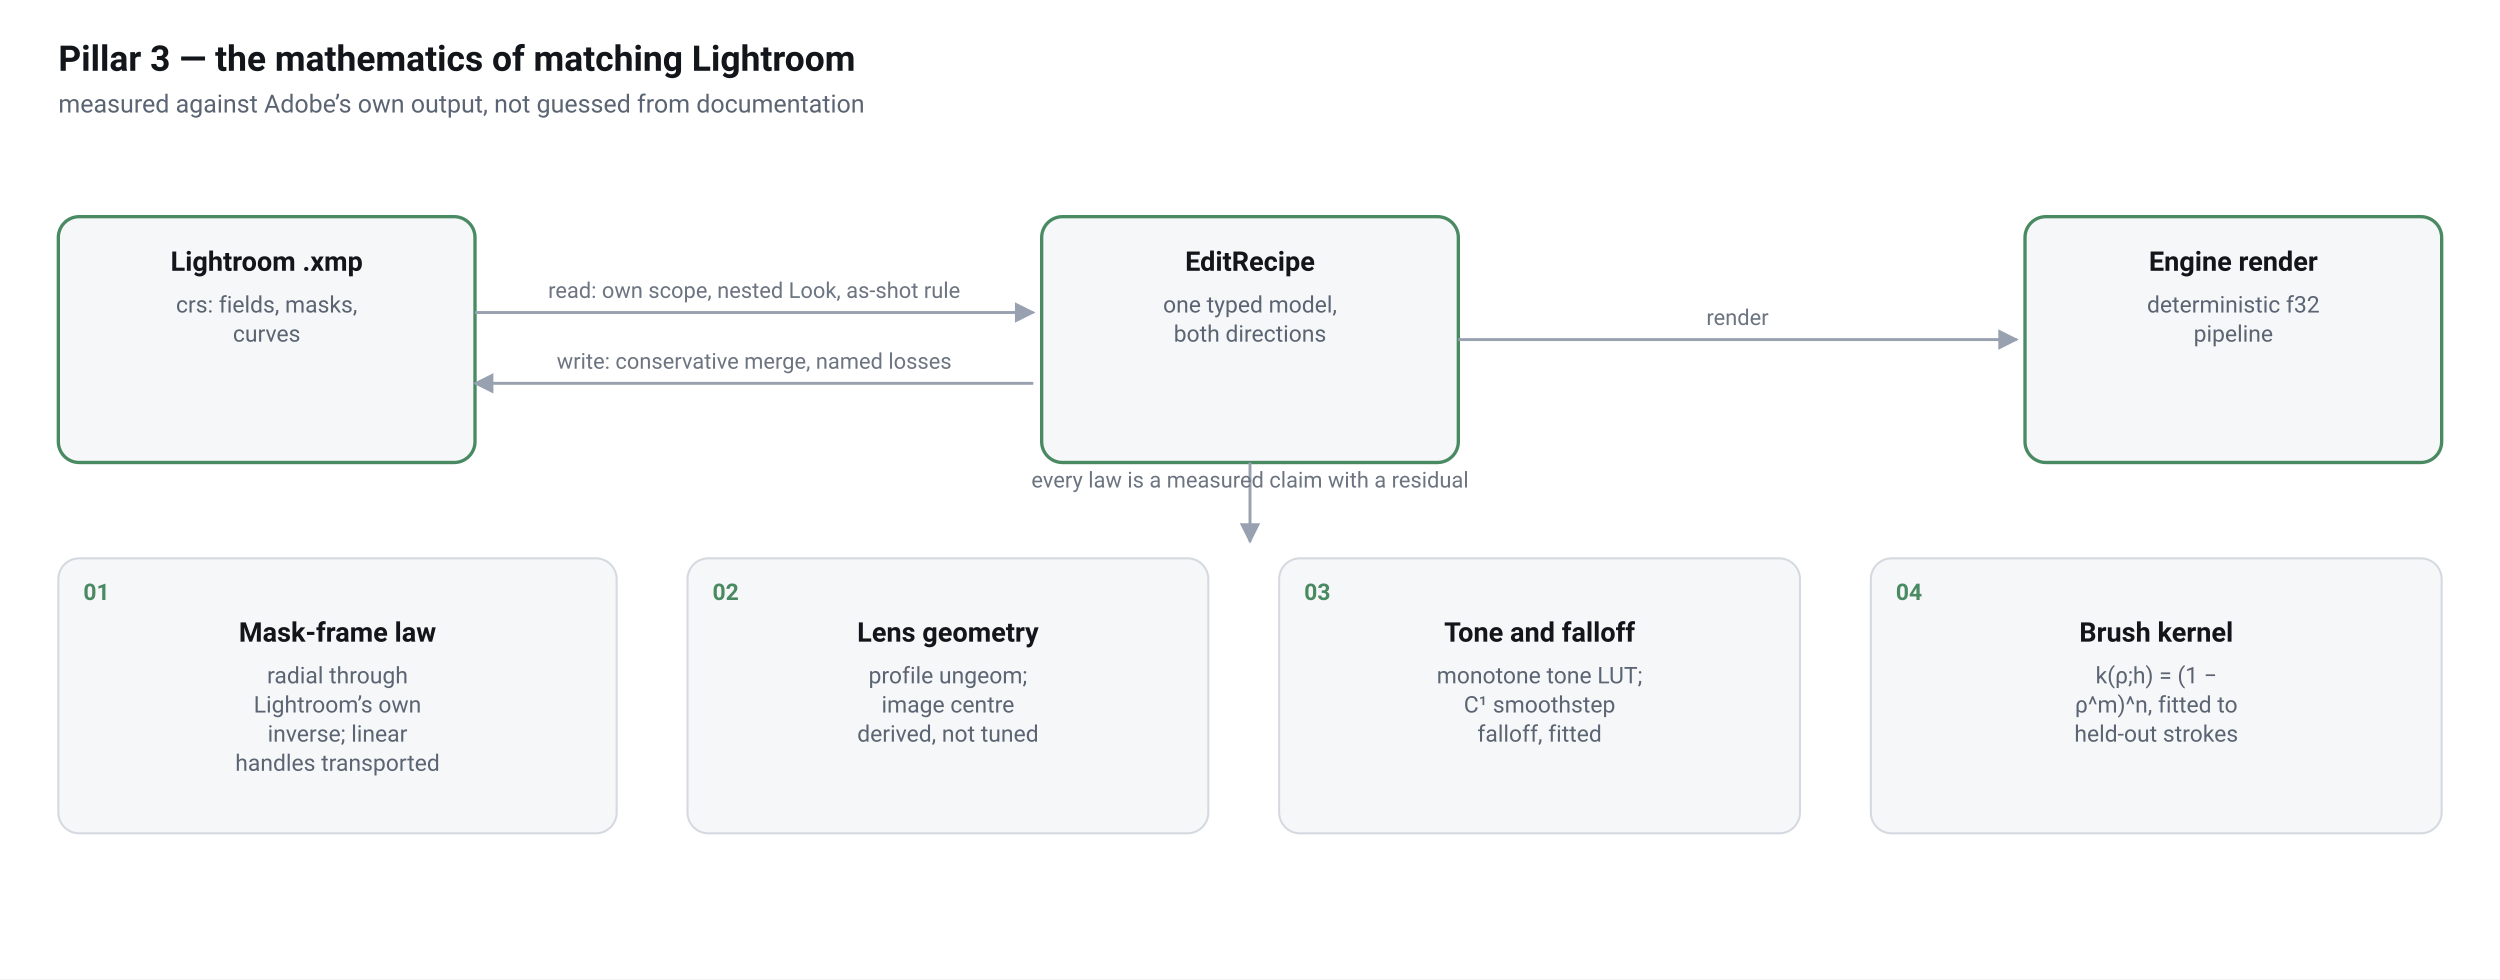
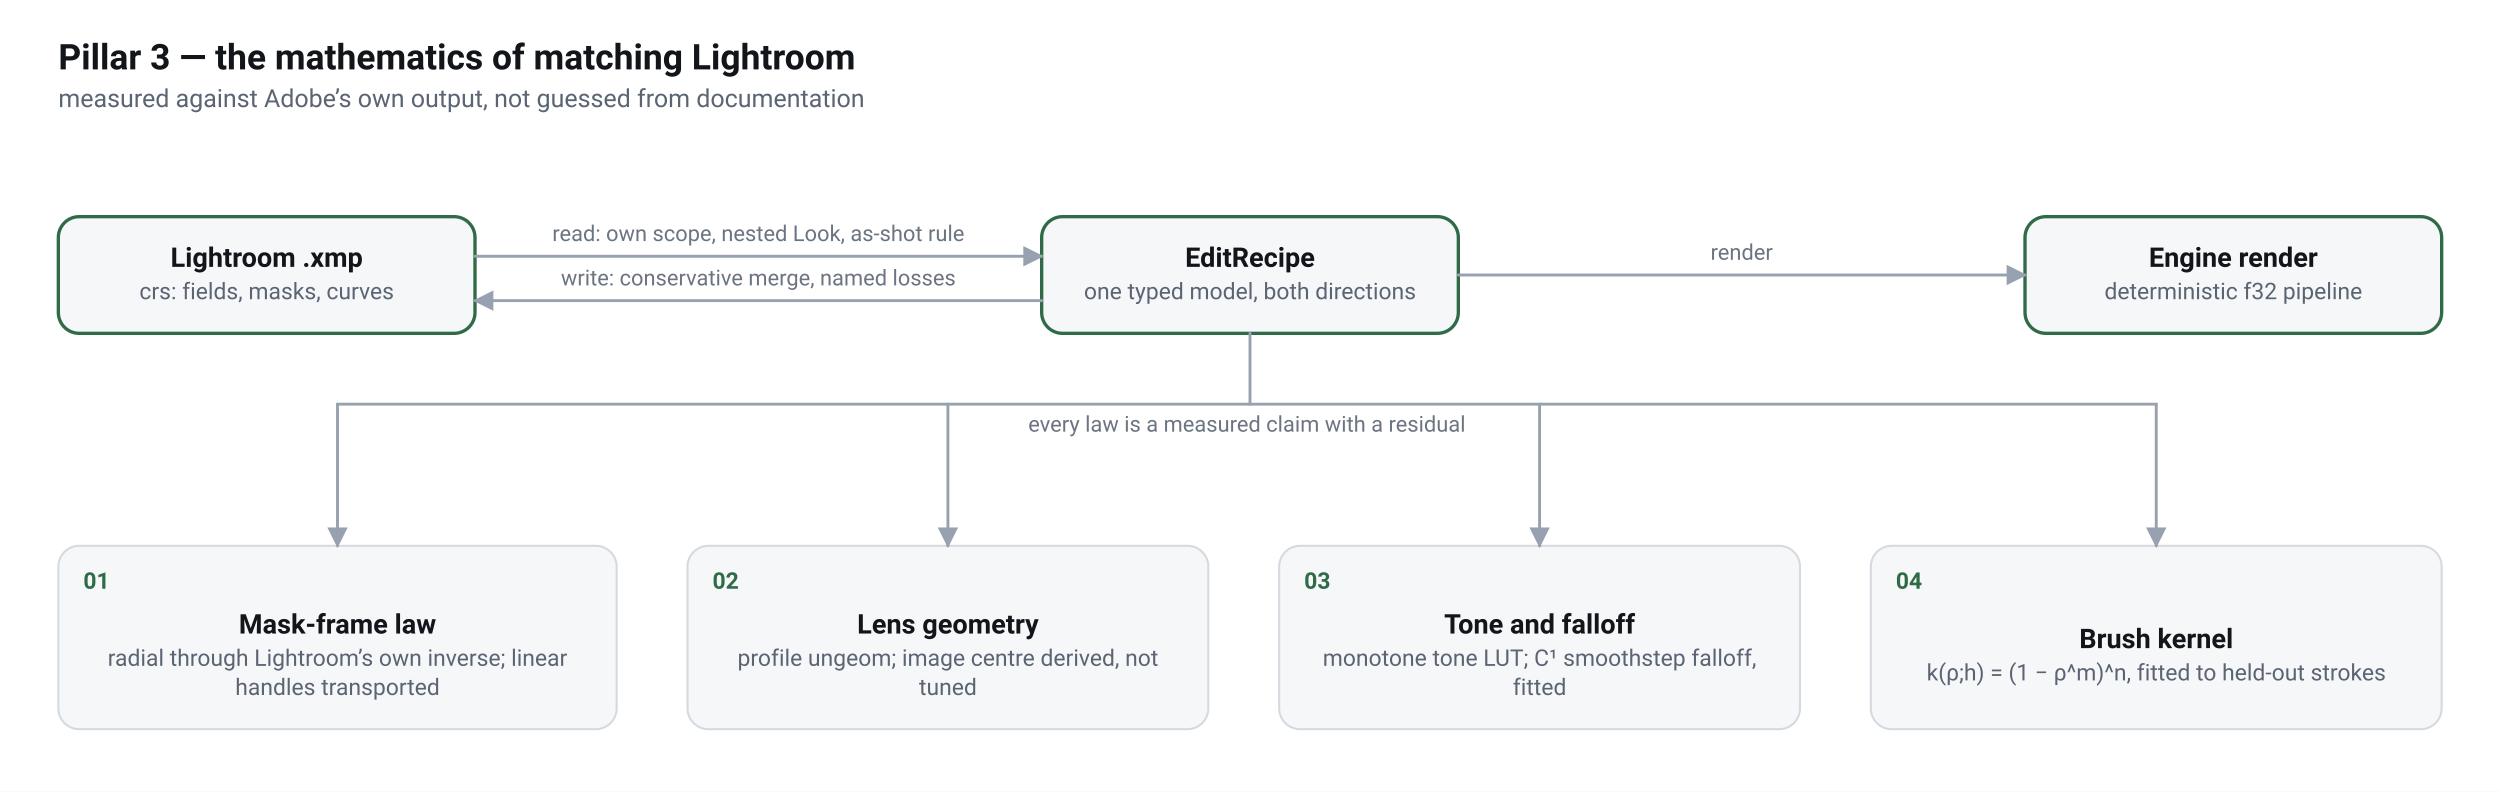
- <svg xmlns="http://www.w3.org/2000/svg" viewBox="0 0 1200 470" width="1200" height="470" role="img" aria-label="Pillar 3: .xmp and the recipe read and write both ways into the engine, over four measured laws — mask frames, lens geometry, tone and falloff, and the brush kernel">
+ <svg xmlns="http://www.w3.org/2000/svg" viewBox="0 0 1200 380" width="1200" height="380" role="img" aria-labelledby="dg-title-pillar-lightroom-math" preserveAspectRatio="xMidYMid meet">
  <defs>
-     <marker id="a" viewBox="0 0 10 10" refX="9" refY="5" markerWidth="7" markerHeight="7" orient="auto-start-reverse">
+     <marker id="dg-pillar-lightroom-math-arrow" viewBox="0 0 10 10" refX="9" refY="5" markerWidth="7" markerHeight="7" orient="auto-start-reverse">
      <path d="M 0 0 L 10 5 L 0 10 z" fill="#98a1af" />
    </marker>
  </defs>
-   <rect width="1200" height="470" fill="#ffffff" />
-   <text x="28" y="34" font-family="-apple-system, BlinkMacSystemFont, 'Segoe UI', Roboto, 'Helvetica Neue', Arial, sans-serif" font-size="17" font-weight="700" fill="#12151a">Pillar 3 — the mathematics of matching Lightroom</text>
-   <text x="28" y="54" font-family="-apple-system, BlinkMacSystemFont, 'Segoe UI', Roboto, 'Helvetica Neue', Arial, sans-serif" font-size="12" fill="#5b6472">measured against Adobe’s own output, not guessed from documentation</text>
-   <rect x="28" y="104" width="200" height="118" rx="10" fill="#f6f7f9" stroke="#4a8a63" stroke-width="1.6" />
-   <text x="128.0" y="130" text-anchor="middle" font-family="-apple-system, BlinkMacSystemFont, 'Segoe UI', Roboto, 'Helvetica Neue', Arial, sans-serif" font-size="13" font-weight="600" fill="#12151a">Lightroom .xmp</text>
-   <text x="128.0" y="150" text-anchor="middle" font-family="-apple-system, BlinkMacSystemFont, 'Segoe UI', Roboto, 'Helvetica Neue', Arial, sans-serif" font-size="11" fill="#5b6472">crs: fields, masks,</text>
-   <text x="128.0" y="164" text-anchor="middle" font-family="-apple-system, BlinkMacSystemFont, 'Segoe UI', Roboto, 'Helvetica Neue', Arial, sans-serif" font-size="11" fill="#5b6472">curves</text>
-   <rect x="500" y="104" width="200" height="118" rx="10" fill="#f6f7f9" stroke="#4a8a63" stroke-width="1.6" />
-   <text x="600.0" y="130" text-anchor="middle" font-family="-apple-system, BlinkMacSystemFont, 'Segoe UI', Roboto, 'Helvetica Neue', Arial, sans-serif" font-size="13" font-weight="600" fill="#12151a">EditRecipe</text>
-   <text x="600.0" y="150" text-anchor="middle" font-family="-apple-system, BlinkMacSystemFont, 'Segoe UI', Roboto, 'Helvetica Neue', Arial, sans-serif" font-size="11" fill="#5b6472">one typed model,</text>
-   <text x="600.0" y="164" text-anchor="middle" font-family="-apple-system, BlinkMacSystemFont, 'Segoe UI', Roboto, 'Helvetica Neue', Arial, sans-serif" font-size="11" fill="#5b6472">both directions</text>
-   <rect x="972" y="104" width="200" height="118" rx="10" fill="#f6f7f9" stroke="#4a8a63" stroke-width="1.6" />
-   <text x="1072.0" y="130" text-anchor="middle" font-family="-apple-system, BlinkMacSystemFont, 'Segoe UI', Roboto, 'Helvetica Neue', Arial, sans-serif" font-size="13" font-weight="600" fill="#12151a">Engine render</text>
-   <text x="1072.0" y="150" text-anchor="middle" font-family="-apple-system, BlinkMacSystemFont, 'Segoe UI', Roboto, 'Helvetica Neue', Arial, sans-serif" font-size="11" fill="#5b6472">deterministic f32</text>
-   <text x="1072.0" y="164" text-anchor="middle" font-family="-apple-system, BlinkMacSystemFont, 'Segoe UI', Roboto, 'Helvetica Neue', Arial, sans-serif" font-size="11" fill="#5b6472">pipeline</text>
-   <line x1="228" y1="150" x2="496" y2="150" stroke="#98a1af" stroke-width="1.4" marker-end="url(#a)" />
-   <text x="362.0" y="143.0" text-anchor="middle" font-family="-apple-system, BlinkMacSystemFont, 'Segoe UI', Roboto, 'Helvetica Neue', Arial, sans-serif" font-size="10.5" fill="#6b7480">read: own scope, nested Look, as-shot rule</text>
-   <line x1="496" y1="184" x2="228" y2="184" stroke="#98a1af" stroke-width="1.4" marker-end="url(#a)" />
-   <text x="362.0" y="177.0" text-anchor="middle" font-family="-apple-system, BlinkMacSystemFont, 'Segoe UI', Roboto, 'Helvetica Neue', Arial, sans-serif" font-size="10.5" fill="#6b7480">write: conservative merge, named losses</text>
-   <line x1="700" y1="163" x2="968" y2="163" stroke="#98a1af" stroke-width="1.4" marker-end="url(#a)" />
-   <text x="834.0" y="156.0" text-anchor="middle" font-family="-apple-system, BlinkMacSystemFont, 'Segoe UI', Roboto, 'Helvetica Neue', Arial, sans-serif" font-size="10.5" fill="#6b7480">render</text>
-   <rect x="28" y="268" width="268" height="132" rx="10" fill="#f6f7f9" stroke="#d5d9e0" stroke-width="1.0" />
-   <text x="40" y="288" font-family="-apple-system, BlinkMacSystemFont, 'Segoe UI', Roboto, 'Helvetica Neue', Arial, sans-serif" font-size="11" font-weight="700" fill="#4a8a63">01</text>
-   <text x="162.0" y="308" text-anchor="middle" font-family="-apple-system, BlinkMacSystemFont, 'Segoe UI', Roboto, 'Helvetica Neue', Arial, sans-serif" font-size="13" font-weight="600" fill="#12151a">Mask-frame law</text>
-   <text x="162.0" y="328" text-anchor="middle" font-family="-apple-system, BlinkMacSystemFont, 'Segoe UI', Roboto, 'Helvetica Neue', Arial, sans-serif" font-size="11" fill="#5b6472">radial through</text>
-   <text x="162.0" y="342" text-anchor="middle" font-family="-apple-system, BlinkMacSystemFont, 'Segoe UI', Roboto, 'Helvetica Neue', Arial, sans-serif" font-size="11" fill="#5b6472">Lightroom’s own</text>
-   <text x="162.0" y="356" text-anchor="middle" font-family="-apple-system, BlinkMacSystemFont, 'Segoe UI', Roboto, 'Helvetica Neue', Arial, sans-serif" font-size="11" fill="#5b6472">inverse; linear</text>
-   <text x="162.0" y="370" text-anchor="middle" font-family="-apple-system, BlinkMacSystemFont, 'Segoe UI', Roboto, 'Helvetica Neue', Arial, sans-serif" font-size="11" fill="#5b6472">handles transported</text>
-   <rect x="330" y="268" width="250" height="132" rx="10" fill="#f6f7f9" stroke="#d5d9e0" stroke-width="1.0" />
-   <text x="342" y="288" font-family="-apple-system, BlinkMacSystemFont, 'Segoe UI', Roboto, 'Helvetica Neue', Arial, sans-serif" font-size="11" font-weight="700" fill="#4a8a63">02</text>
-   <text x="455.0" y="308" text-anchor="middle" font-family="-apple-system, BlinkMacSystemFont, 'Segoe UI', Roboto, 'Helvetica Neue', Arial, sans-serif" font-size="13" font-weight="600" fill="#12151a">Lens geometry</text>
-   <text x="455.0" y="328" text-anchor="middle" font-family="-apple-system, BlinkMacSystemFont, 'Segoe UI', Roboto, 'Helvetica Neue', Arial, sans-serif" font-size="11" fill="#5b6472">profile ungeom;</text>
-   <text x="455.0" y="342" text-anchor="middle" font-family="-apple-system, BlinkMacSystemFont, 'Segoe UI', Roboto, 'Helvetica Neue', Arial, sans-serif" font-size="11" fill="#5b6472">image centre</text>
-   <text x="455.0" y="356" text-anchor="middle" font-family="-apple-system, BlinkMacSystemFont, 'Segoe UI', Roboto, 'Helvetica Neue', Arial, sans-serif" font-size="11" fill="#5b6472">derived, not tuned</text>
-   <rect x="614" y="268" width="250" height="132" rx="10" fill="#f6f7f9" stroke="#d5d9e0" stroke-width="1.0" />
-   <text x="626" y="288" font-family="-apple-system, BlinkMacSystemFont, 'Segoe UI', Roboto, 'Helvetica Neue', Arial, sans-serif" font-size="11" font-weight="700" fill="#4a8a63">03</text>
-   <text x="739.0" y="308" text-anchor="middle" font-family="-apple-system, BlinkMacSystemFont, 'Segoe UI', Roboto, 'Helvetica Neue', Arial, sans-serif" font-size="13" font-weight="600" fill="#12151a">Tone and falloff</text>
-   <text x="739.0" y="328" text-anchor="middle" font-family="-apple-system, BlinkMacSystemFont, 'Segoe UI', Roboto, 'Helvetica Neue', Arial, sans-serif" font-size="11" fill="#5b6472">monotone tone LUT;</text>
-   <text x="739.0" y="342" text-anchor="middle" font-family="-apple-system, BlinkMacSystemFont, 'Segoe UI', Roboto, 'Helvetica Neue', Arial, sans-serif" font-size="11" fill="#5b6472">C¹ smoothstep</text>
-   <text x="739.0" y="356" text-anchor="middle" font-family="-apple-system, BlinkMacSystemFont, 'Segoe UI', Roboto, 'Helvetica Neue', Arial, sans-serif" font-size="11" fill="#5b6472">falloff, fitted</text>
-   <rect x="898" y="268" width="274" height="132" rx="10" fill="#f6f7f9" stroke="#d5d9e0" stroke-width="1.0" />
-   <text x="910" y="288" font-family="-apple-system, BlinkMacSystemFont, 'Segoe UI', Roboto, 'Helvetica Neue', Arial, sans-serif" font-size="11" font-weight="700" fill="#4a8a63">04</text>
-   <text x="1035.0" y="308" text-anchor="middle" font-family="-apple-system, BlinkMacSystemFont, 'Segoe UI', Roboto, 'Helvetica Neue', Arial, sans-serif" font-size="13" font-weight="600" fill="#12151a">Brush kernel</text>
-   <text x="1035.0" y="328" text-anchor="middle" font-family="-apple-system, BlinkMacSystemFont, 'Segoe UI', Roboto, 'Helvetica Neue', Arial, sans-serif" font-size="11" fill="#5b6472">k(ρ;h) = (1 −</text>
-   <text x="1035.0" y="342" text-anchor="middle" font-family="-apple-system, BlinkMacSystemFont, 'Segoe UI', Roboto, 'Helvetica Neue', Arial, sans-serif" font-size="11" fill="#5b6472">ρ^m)^n, fitted to</text>
-   <text x="1035.0" y="356" text-anchor="middle" font-family="-apple-system, BlinkMacSystemFont, 'Segoe UI', Roboto, 'Helvetica Neue', Arial, sans-serif" font-size="11" fill="#5b6472">held-out strokes</text>
-   <line x1="600" y1="222" x2="600" y2="260" stroke="#98a1af" stroke-width="1.4" marker-end="url(#a)" />
-   <text x="600.0" y="234.0" text-anchor="middle" font-family="-apple-system, BlinkMacSystemFont, 'Segoe UI', Roboto, 'Helvetica Neue', Arial, sans-serif" font-size="10.5" fill="#6b7480">every law is a measured claim with a residual</text>
+   <rect width="1200" height="380" rx="0" fill="#ffffff" />
+   <text x="28" y="33.3" text-anchor="start" font-family="-apple-system, BlinkMacSystemFont, 'Segoe UI', Roboto, 'Helvetica Neue', Arial, sans-serif" font-size="17" font-weight="700" fill="#12151a">Pillar 3 — the mathematics of matching Lightroom</text>
+   <text x="28" y="51.4" text-anchor="start" font-family="-apple-system, BlinkMacSystemFont, 'Segoe UI', Roboto, 'Helvetica Neue', Arial, sans-serif" font-size="12" font-weight="400" fill="#5b6472">measured against Adobe’s own output, not guessed from documentation</text>
+   <rect x="28" y="104" width="200" height="56" rx="10" fill="#f6f7f9" stroke="#2f6b47" stroke-width="1.6" />
+   <text x="128" y="128.1" text-anchor="middle" font-family="-apple-system, BlinkMacSystemFont, 'Segoe UI', Roboto, 'Helvetica Neue', Arial, sans-serif" font-size="13" font-weight="600" fill="#12151a">Lightroom .xmp</text>
+   <text x="128" y="143.6" text-anchor="middle" font-family="-apple-system, BlinkMacSystemFont, 'Segoe UI', Roboto, 'Helvetica Neue', Arial, sans-serif" font-size="11" font-weight="400" fill="#5b6472">crs: fields, masks, curves</text>
+   <rect x="500" y="104" width="200" height="56" rx="10" fill="#f6f7f9" stroke="#2f6b47" stroke-width="1.6" />
+   <text x="600" y="128.1" text-anchor="middle" font-family="-apple-system, BlinkMacSystemFont, 'Segoe UI', Roboto, 'Helvetica Neue', Arial, sans-serif" font-size="13" font-weight="600" fill="#12151a">EditRecipe</text>
+   <text x="600" y="143.6" text-anchor="middle" font-family="-apple-system, BlinkMacSystemFont, 'Segoe UI', Roboto, 'Helvetica Neue', Arial, sans-serif" font-size="11" font-weight="400" fill="#5b6472">one typed model, both directions</text>
+   <rect x="972" y="104" width="200" height="56" rx="10" fill="#f6f7f9" stroke="#2f6b47" stroke-width="1.6" />
+   <text x="1072" y="128.1" text-anchor="middle" font-family="-apple-system, BlinkMacSystemFont, 'Segoe UI', Roboto, 'Helvetica Neue', Arial, sans-serif" font-size="13" font-weight="600" fill="#12151a">Engine render</text>
+   <text x="1072" y="143.6" text-anchor="middle" font-family="-apple-system, BlinkMacSystemFont, 'Segoe UI', Roboto, 'Helvetica Neue', Arial, sans-serif" font-size="11" font-weight="400" fill="#5b6472">deterministic f32 pipeline</text>
+   <rect x="28" y="262" width="268" height="88" rx="10" fill="#f6f7f9" stroke="#d5d9e0" stroke-width="1" />
+   <text x="40" y="282.6" text-anchor="start" font-family="-apple-system, BlinkMacSystemFont, 'Segoe UI', Roboto, 'Helvetica Neue', Arial, sans-serif" font-size="11" font-weight="700" fill="#2f6b47">01</text>
+   <text x="162" y="304.1" text-anchor="middle" font-family="-apple-system, BlinkMacSystemFont, 'Segoe UI', Roboto, 'Helvetica Neue', Arial, sans-serif" font-size="13" font-weight="600" fill="#12151a">Mask-frame law</text>
+   <text x="162" y="319.6" text-anchor="middle" font-family="-apple-system, BlinkMacSystemFont, 'Segoe UI', Roboto, 'Helvetica Neue', Arial, sans-serif" font-size="11" font-weight="400" fill="#5b6472">radial through Lightroom’s own inverse; linear</text>
+   <text x="162" y="333.6" text-anchor="middle" font-family="-apple-system, BlinkMacSystemFont, 'Segoe UI', Roboto, 'Helvetica Neue', Arial, sans-serif" font-size="11" font-weight="400" fill="#5b6472">handles transported</text>
+   <rect x="330" y="262" width="250" height="88" rx="10" fill="#f6f7f9" stroke="#d5d9e0" stroke-width="1" />
+   <text x="342" y="282.6" text-anchor="start" font-family="-apple-system, BlinkMacSystemFont, 'Segoe UI', Roboto, 'Helvetica Neue', Arial, sans-serif" font-size="11" font-weight="700" fill="#2f6b47">02</text>
+   <text x="455" y="304.1" text-anchor="middle" font-family="-apple-system, BlinkMacSystemFont, 'Segoe UI', Roboto, 'Helvetica Neue', Arial, sans-serif" font-size="13" font-weight="600" fill="#12151a">Lens geometry</text>
+   <text x="455" y="319.6" text-anchor="middle" font-family="-apple-system, BlinkMacSystemFont, 'Segoe UI', Roboto, 'Helvetica Neue', Arial, sans-serif" font-size="11" font-weight="400" fill="#5b6472">profile ungeom; image centre derived, not</text>
+   <text x="455" y="333.6" text-anchor="middle" font-family="-apple-system, BlinkMacSystemFont, 'Segoe UI', Roboto, 'Helvetica Neue', Arial, sans-serif" font-size="11" font-weight="400" fill="#5b6472">tuned</text>
+   <rect x="614" y="262" width="250" height="88" rx="10" fill="#f6f7f9" stroke="#d5d9e0" stroke-width="1" />
+   <text x="626" y="282.6" text-anchor="start" font-family="-apple-system, BlinkMacSystemFont, 'Segoe UI', Roboto, 'Helvetica Neue', Arial, sans-serif" font-size="11" font-weight="700" fill="#2f6b47">03</text>
+   <text x="739" y="304.1" text-anchor="middle" font-family="-apple-system, BlinkMacSystemFont, 'Segoe UI', Roboto, 'Helvetica Neue', Arial, sans-serif" font-size="13" font-weight="600" fill="#12151a">Tone and falloff</text>
+   <text x="739" y="319.6" text-anchor="middle" font-family="-apple-system, BlinkMacSystemFont, 'Segoe UI', Roboto, 'Helvetica Neue', Arial, sans-serif" font-size="11" font-weight="400" fill="#5b6472">monotone tone LUT; C¹ smoothstep falloff,</text>
+   <text x="739" y="333.6" text-anchor="middle" font-family="-apple-system, BlinkMacSystemFont, 'Segoe UI', Roboto, 'Helvetica Neue', Arial, sans-serif" font-size="11" font-weight="400" fill="#5b6472">fitted</text>
+   <rect x="898" y="262" width="274" height="88" rx="10" fill="#f6f7f9" stroke="#d5d9e0" stroke-width="1" />
+   <text x="910" y="282.6" text-anchor="start" font-family="-apple-system, BlinkMacSystemFont, 'Segoe UI', Roboto, 'Helvetica Neue', Arial, sans-serif" font-size="11" font-weight="700" fill="#2f6b47">04</text>
+   <text x="1035" y="311.1" text-anchor="middle" font-family="-apple-system, BlinkMacSystemFont, 'Segoe UI', Roboto, 'Helvetica Neue', Arial, sans-serif" font-size="13" font-weight="600" fill="#12151a">Brush kernel</text>
+   <text x="1035" y="326.6" text-anchor="middle" font-family="-apple-system, BlinkMacSystemFont, 'Segoe UI', Roboto, 'Helvetica Neue', Arial, sans-serif" font-size="11" font-weight="400" fill="#5b6472">k(ρ;h) = (1 − ρ^m)^n, fitted to held-out strokes</text>
+   <path d="M 228 123 L 500 123" fill="none" stroke="#98a1af" stroke-width="1.4" stroke-linecap="round" stroke-linejoin="round" marker-end="url(#dg-pillar-lightroom-math-arrow)" />
+   <path d="M 500 144.3 L 228 144.3" fill="none" stroke="#98a1af" stroke-width="1.4" stroke-linecap="round" stroke-linejoin="round" marker-end="url(#dg-pillar-lightroom-math-arrow)" />
+   <path d="M 700 132 L 972 132" fill="none" stroke="#98a1af" stroke-width="1.4" stroke-linecap="round" stroke-linejoin="round" marker-end="url(#dg-pillar-lightroom-math-arrow)" />
+   <path d="M 600 160 L 600 194" fill="none" stroke="#98a1af" stroke-width="1.4" stroke-linecap="round" stroke-linejoin="round" />
+   <path d="M 162 194 L 1035 194" fill="none" stroke="#98a1af" stroke-width="1.4" stroke-linecap="round" stroke-linejoin="round" />
+   <path d="M 162 194 L 162 262" fill="none" stroke="#98a1af" stroke-width="1.4" stroke-linecap="round" stroke-linejoin="round" marker-end="url(#dg-pillar-lightroom-math-arrow)" />
+   <path d="M 455 194 L 455 262" fill="none" stroke="#98a1af" stroke-width="1.4" stroke-linecap="round" stroke-linejoin="round" marker-end="url(#dg-pillar-lightroom-math-arrow)" />
+   <path d="M 739 194 L 739 262" fill="none" stroke="#98a1af" stroke-width="1.4" stroke-linecap="round" stroke-linejoin="round" marker-end="url(#dg-pillar-lightroom-math-arrow)" />
+   <path d="M 1035 194 L 1035 262" fill="none" stroke="#98a1af" stroke-width="1.4" stroke-linecap="round" stroke-linejoin="round" marker-end="url(#dg-pillar-lightroom-math-arrow)" />
+   <text x="364" y="115.7" text-anchor="middle" font-family="-apple-system, BlinkMacSystemFont, 'Segoe UI', Roboto, 'Helvetica Neue', Arial, sans-serif" font-size="10.5" font-weight="400" fill="#6b7480">read: own scope, nested Look, as-shot rule</text>
+   <text x="364" y="137" text-anchor="middle" font-family="-apple-system, BlinkMacSystemFont, 'Segoe UI', Roboto, 'Helvetica Neue', Arial, sans-serif" font-size="10.5" font-weight="400" fill="#6b7480">write: conservative merge, named losses</text>
+   <text x="836" y="124.7" text-anchor="middle" font-family="-apple-system, BlinkMacSystemFont, 'Segoe UI', Roboto, 'Helvetica Neue', Arial, sans-serif" font-size="10.5" font-weight="400" fill="#6b7480">render</text>
+   <text x="598.5" y="207.2" text-anchor="middle" font-family="-apple-system, BlinkMacSystemFont, 'Segoe UI', Roboto, 'Helvetica Neue', Arial, sans-serif" font-size="10.5" font-weight="400" fill="#6b7480">every law is a measured claim with a residual</text>
</svg>
